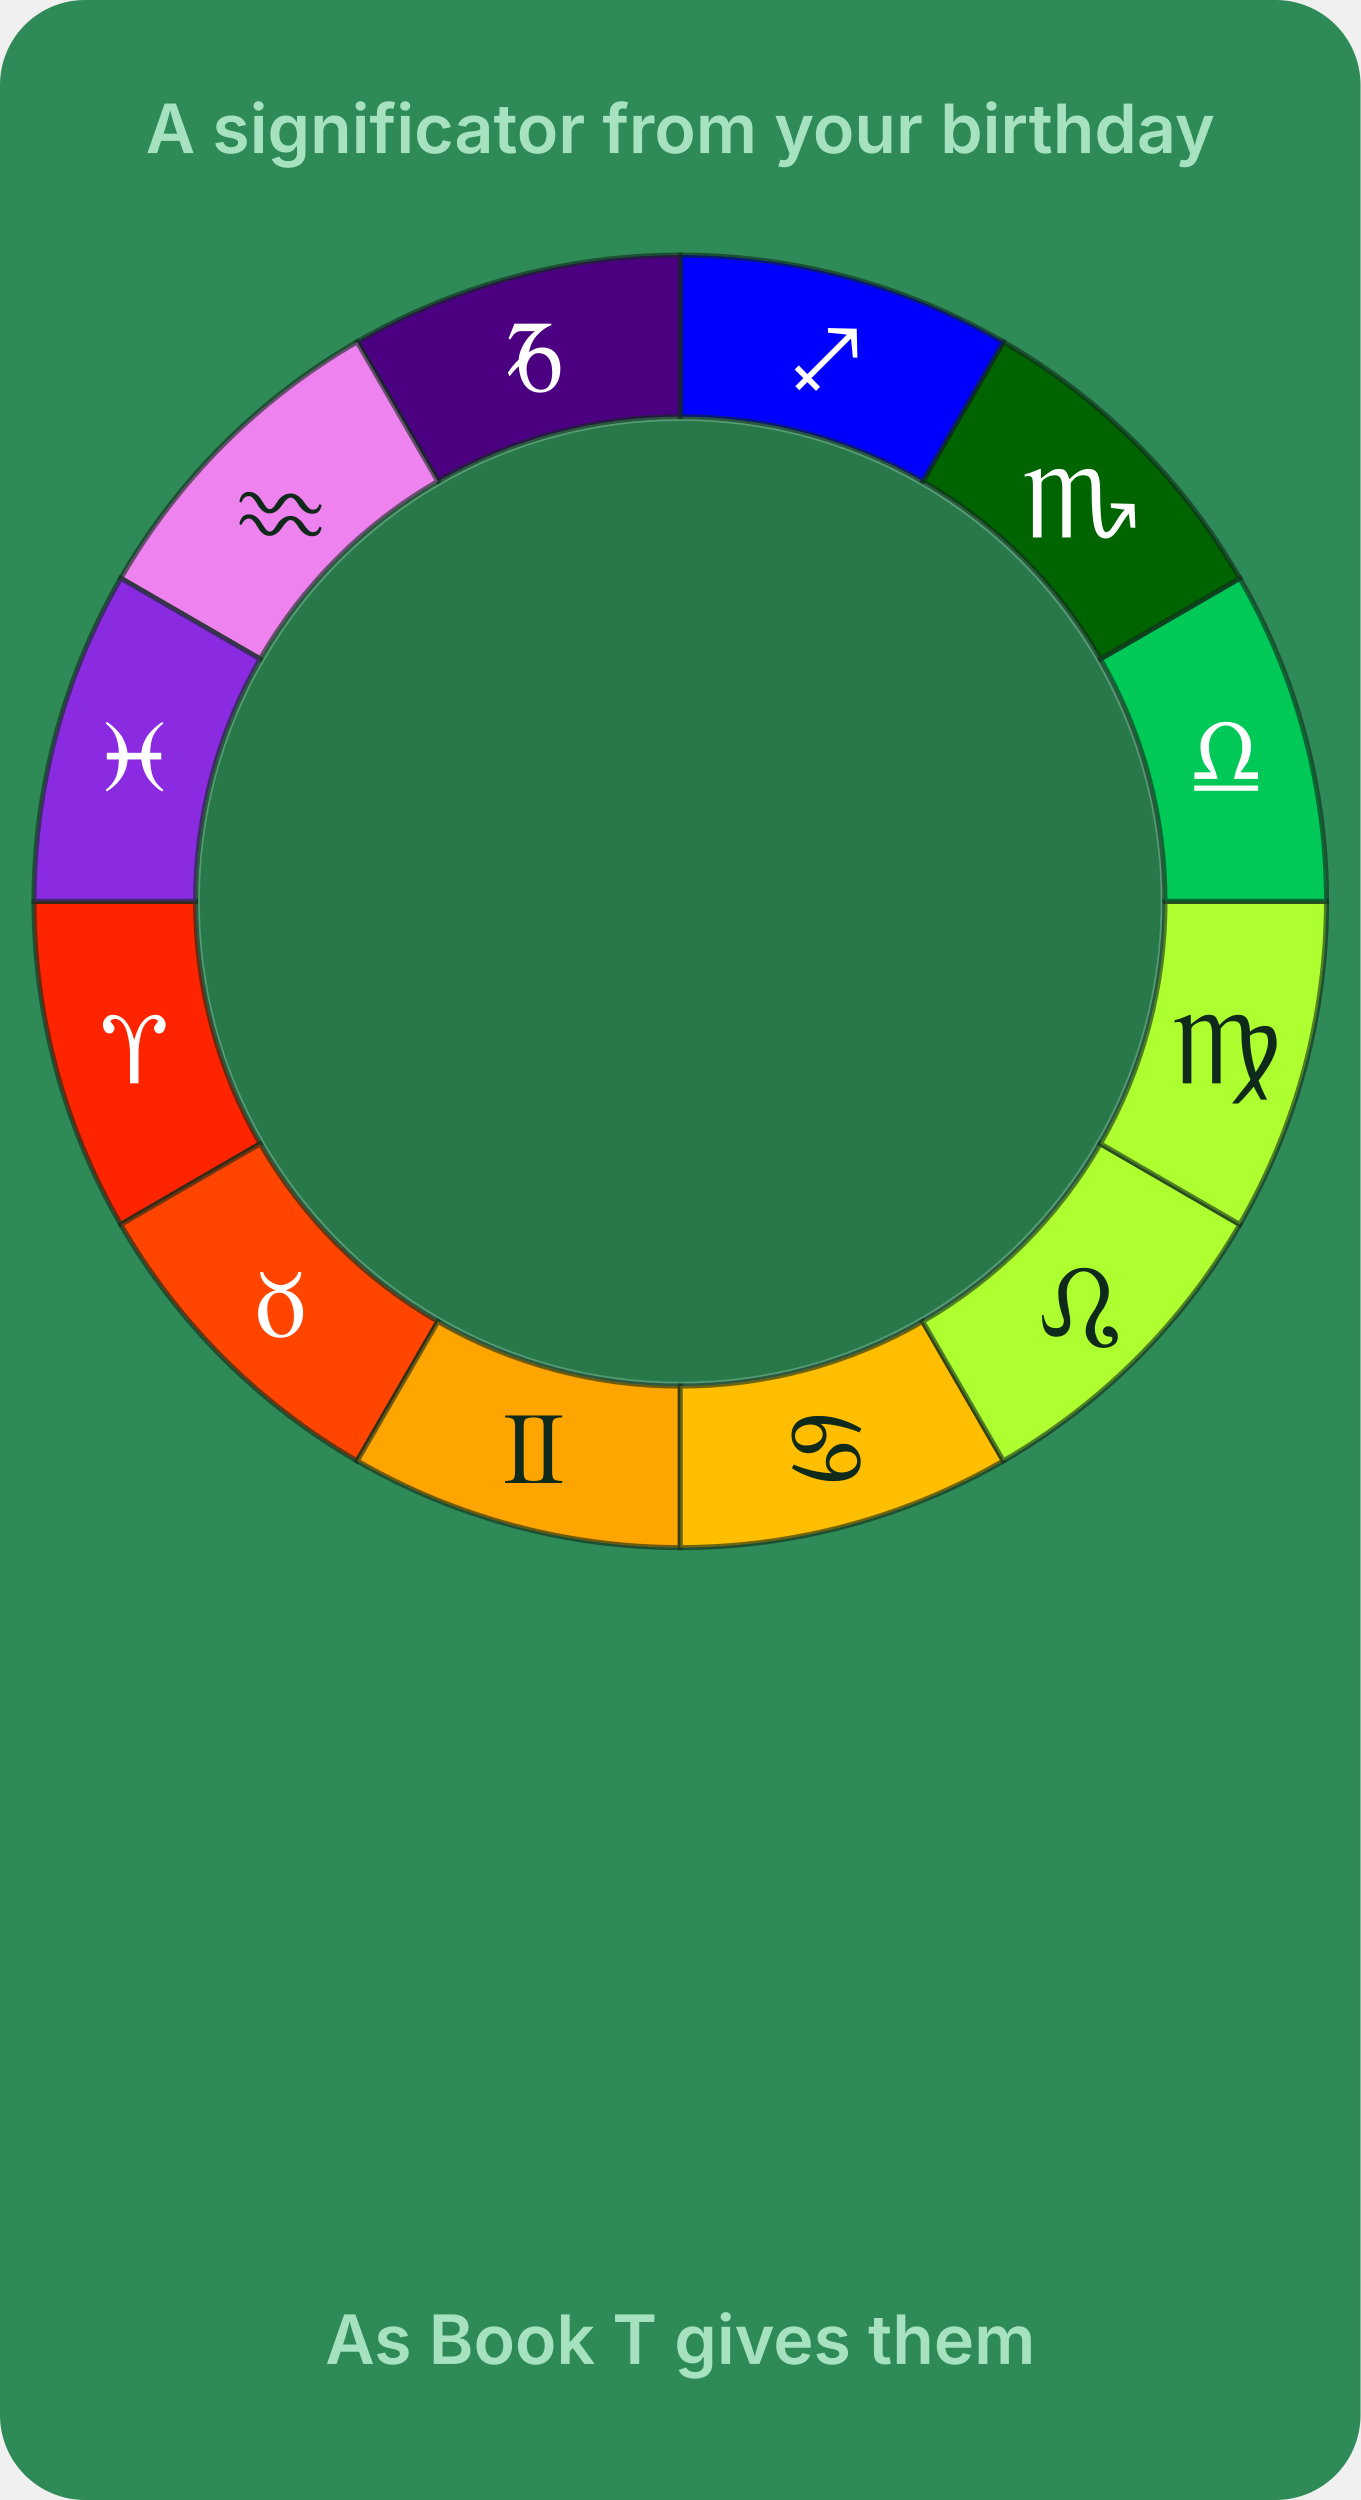
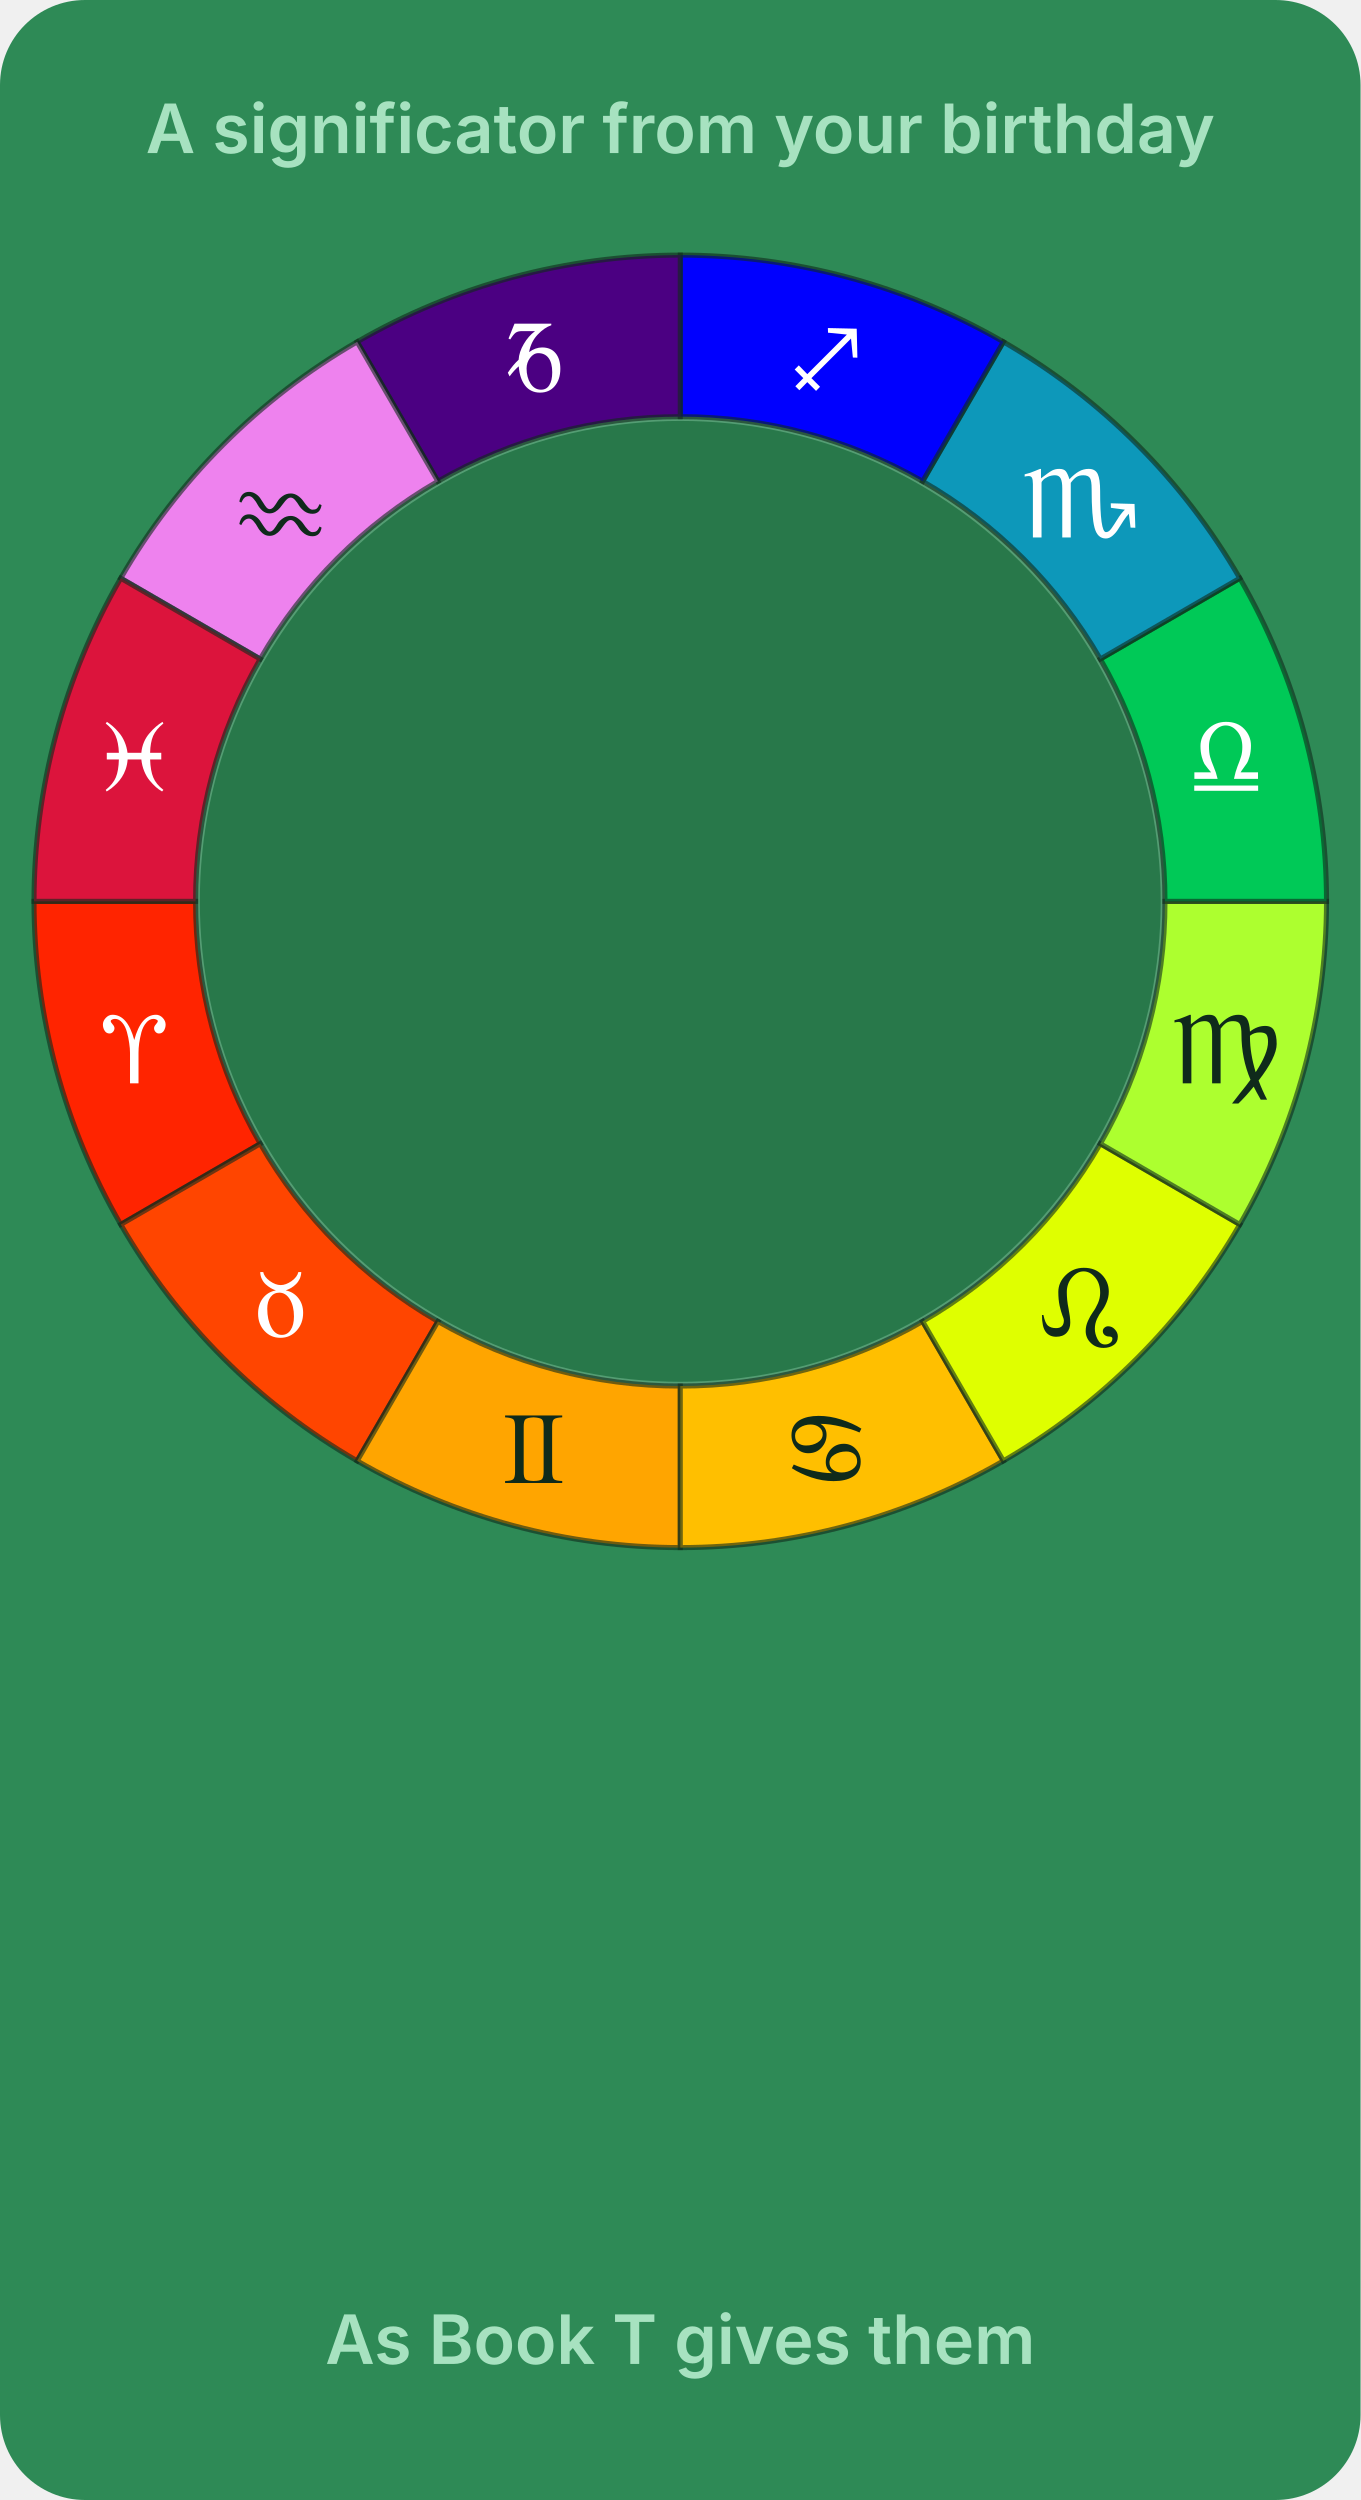
<svg xmlns="http://www.w3.org/2000/svg" viewBox="0 0 160 294" width="160" height="294">
  <style>.bg{fill:#2E8A56}text{text-anchor:middle;fill:#FFE0A0}.sg{stroke:#0f2a1b;stroke-opacity:.6;stroke-width:.6}.gl{font:12px serif}.hub{fill:#0f2a1b;fill-opacity:.18;stroke:#A7E2C0;stroke-opacity:.35}.spn{fill:#FFE0A0;stroke:#0f2a1b;stroke-width:.7}.l{font:700 5.5px Inter,system-ui,sans-serif;fill:#0f2a1b}.hi{fill:#fff;fill-opacity:.35;stroke:#fff;stroke-width:2;opacity:0}.sun{opacity:0;transform-origin:80px 106px;animation:sun 25.1s linear infinite}.sd{fill:#FFA500;stroke:#FFE0A0;stroke-width:1}.sc{fill:#0f2a1b}.ptr{stroke:#fff;stroke-width:1.4;stroke-linecap:round}.sp,.cap{opacity:0}.t{font:600 8px Inter,system-ui,sans-serif;fill:#A7E2C0}.h{font:700 11px Inter,system-ui,sans-serif}.n{font:600 8px Inter,system-ui,sans-serif}@keyframes sun{0%{opacity:0;transform:rotate(0deg)}27.45%{opacity:0;transform:rotate(0deg)}28.69%{opacity:1;transform:rotate(0deg)}27.49%{opacity:1;transform:rotate(-0.0deg)}37.85%{opacity:1;transform:rotate(-111.9deg)}54.18%{opacity:1;transform:rotate(-111.9deg)}64.54%{opacity:1;transform:rotate(-316.0deg)}78.88%{opacity:1;transform:rotate(-316.0deg)}80.88%{opacity:0;transform:rotate(-316.0deg)}100%{opacity:0;transform:rotate(-316.0deg)}}.s0{animation:s0 25.1s linear infinite}@keyframes s0{0%{opacity:0}1.55%{opacity:0}2.79%{opacity:1}96.81%{opacity:1}98.80%{opacity:0}100%{opacity:0}}.s1{animation:s1 25.1s linear infinite}@keyframes s1{0%{opacity:0}3.35%{opacity:0}4.58%{opacity:1}96.81%{opacity:1}98.80%{opacity:0}100%{opacity:0}}.s2{animation:s2 25.1s linear infinite}@keyframes s2{0%{opacity:0}5.14%{opacity:0}6.37%{opacity:1}96.81%{opacity:1}98.80%{opacity:0}100%{opacity:0}}.s3{animation:s3 25.1s linear infinite}@keyframes s3{0%{opacity:0}6.93%{opacity:0}8.17%{opacity:1}96.81%{opacity:1}98.80%{opacity:0}100%{opacity:0}}.s4{animation:s4 25.1s linear infinite}@keyframes s4{0%{opacity:0}8.73%{opacity:0}9.96%{opacity:1}96.81%{opacity:1}98.80%{opacity:0}100%{opacity:0}}.s5{animation:s5 25.1s linear infinite}@keyframes s5{0%{opacity:0}10.52%{opacity:0}11.75%{opacity:1}96.81%{opacity:1}98.80%{opacity:0}100%{opacity:0}}.s6{animation:s6 25.1s linear infinite}@keyframes s6{0%{opacity:0}12.31%{opacity:0}13.55%{opacity:1}96.81%{opacity:1}98.80%{opacity:0}100%{opacity:0}}.s7{animation:s7 25.1s linear infinite}@keyframes s7{0%{opacity:0}14.10%{opacity:0}15.34%{opacity:1}96.81%{opacity:1}98.80%{opacity:0}100%{opacity:0}}.s8{animation:s8 25.1s linear infinite}@keyframes s8{0%{opacity:0}15.90%{opacity:0}17.13%{opacity:1}96.81%{opacity:1}98.80%{opacity:0}100%{opacity:0}}.s9{animation:s9 25.1s linear infinite}@keyframes s9{0%{opacity:0}17.69%{opacity:0}18.92%{opacity:1}96.81%{opacity:1}98.80%{opacity:0}100%{opacity:0}}.s10{animation:s10 25.1s linear infinite}@keyframes s10{0%{opacity:0}19.48%{opacity:0}20.72%{opacity:1}96.81%{opacity:1}98.80%{opacity:0}100%{opacity:0}}.s11{animation:s11 25.1s linear infinite}@keyframes s11{0%{opacity:0}21.27%{opacity:0}22.51%{opacity:1}96.81%{opacity:1}98.80%{opacity:0}100%{opacity:0}}.c0{animation:c0 25.1s linear infinite}@keyframes c0{0%{opacity:0}1.55%{opacity:0}2.79%{opacity:1}25.50%{opacity:1}27.49%{opacity:0}100%{opacity:0}}.b0{animation:b0 25.1s linear infinite}@keyframes b0{0%{opacity:0}27.45%{opacity:0}28.69%{opacity:1}37.85%{opacity:1}39.84%{opacity:0}100%{opacity:0}}.h0{animation:h0 25.1s linear infinite}@keyframes h0{0%{opacity:0}37.81%{opacity:0}39.04%{opacity:1}52.19%{opacity:1}54.18%{opacity:0}100%{opacity:0}}.r0{animation:r0 25.1s linear infinite}@keyframes r0{0%{opacity:0}37.81%{opacity:0}39.04%{opacity:1}52.19%{opacity:1}54.18%{opacity:0}100%{opacity:0}}.b1{animation:b1 25.1s linear infinite}@keyframes b1{0%{opacity:0}54.14%{opacity:0}55.38%{opacity:1}64.54%{opacity:1}66.53%{opacity:0}100%{opacity:0}}.h1{animation:h1 25.1s linear infinite}@keyframes h1{0%{opacity:0}64.50%{opacity:0}65.74%{opacity:1}78.88%{opacity:1}80.88%{opacity:0}100%{opacity:0}}.r1{animation:r1 25.1s linear infinite}@keyframes r1{0%{opacity:0}64.50%{opacity:0}65.74%{opacity:1}78.88%{opacity:1}80.88%{opacity:0}100%{opacity:0}}.cp{animation:cp 25.1s linear infinite}@keyframes cp{0%{opacity:0}80.84%{opacity:0}82.07%{opacity:1}96.81%{opacity:1}98.80%{opacity:0}100%{opacity:0}}@media (prefers-reduced-motion:reduce){*{animation:none!important}.sp,.h0,.r0{opacity:1!important}.sun{opacity:1!important;transform:rotate(-111.9deg)}}</style>
  <rect class="bg" width="160" height="294" rx="10" />
  <text class="t" x="80.0" y="18">A significator from your birthday</text>
  <circle class="hub" cx="80" cy="106" r="57" />
  <path class="sg" fill="#FF2400" d="M4.0 106.0A76 76 0 0 0 14.2 144.0L30.6 134.5A57 57 0 0 1 23.0 106.0Z" />
  <text class="gl" x="15.8" y="123.2" dy="0.35em" style="fill:#fff">♈︎</text>
  <path class="sg" fill="#FF4500" d="M14.2 144.0A76 76 0 0 0 42.0 171.8L51.5 155.4A57 57 0 0 1 30.6 134.5Z" />
  <text class="gl" x="33.0" y="153.0" dy="0.35em" style="fill:#fff">♉︎</text>
  <path class="sg" fill="#FFA500" d="M42.0 171.8A76 76 0 0 0 80.0 182.0L80.0 163.0A57 57 0 0 1 51.5 155.4Z" />
  <text class="gl" x="62.8" y="170.2" dy="0.35em" style="fill:#0f2a1b">♊︎</text>
  <path class="sg" fill="#FFBF00" d="M80.0 182.0A76 76 0 0 0 118.0 171.8L108.5 155.4A57 57 0 0 1 80.0 163.0Z" />
  <text class="gl" x="97.2" y="170.2" dy="0.35em" style="fill:#0f2a1b">♋︎</text>
-   <path class="sg" fill="#ADFF2F" d="M118.0 171.8A76 76 0 0 0 145.8 144.0L129.4 134.5A57 57 0 0 1 108.5 155.4Z" />
+   <path class="sg" fill="#DFFF00" d="M118.0 171.8A76 76 0 0 0 145.8 144.0L129.4 134.5A57 57 0 0 1 108.5 155.4Z" />
  <text class="gl" x="127.0" y="153.0" dy="0.35em" style="fill:#0f2a1b">♌︎</text>
  <path class="sg" fill="#ADFF2F" d="M145.8 144.0A76 76 0 0 0 156.0 106.0L137.0 106.0A57 57 0 0 1 129.4 134.5Z" />
  <text class="gl" x="144.2" y="123.2" dy="0.35em" style="fill:#0f2a1b">♍︎</text>
  <path class="sg" fill="#00C957" d="M156.0 106.0A76 76 0 0 0 145.8 68.0L129.4 77.5A57 57 0 0 1 137.0 106.0Z" />
  <text class="gl" x="144.2" y="88.8" dy="0.35em" style="fill:#fff">♎︎</text>
-   <path class="sg" fill="#006400" d="M145.8 68.0A76 76 0 0 0 118.0 40.2L108.5 56.6A57 57 0 0 1 129.4 77.5Z" />
+   <path class="sg" fill="#0D98BA" d="M145.8 68.0A76 76 0 0 0 118.0 40.2L108.5 56.6A57 57 0 0 1 129.4 77.5Z" />
  <text class="gl" x="127.0" y="59.0" dy="0.35em" style="fill:#fff">♏︎</text>
  <path class="sg" fill="#0000FF" d="M118.0 40.2A76 76 0 0 0 80.0 30.0L80.0 49.0A57 57 0 0 1 108.5 56.6Z" />
  <text class="gl" x="97.2" y="41.8" dy="0.35em" style="fill:#fff">♐︎</text>
  <path class="sg" fill="#4B0082" d="M80.0 30.0A76 76 0 0 0 42.0 40.2L51.5 56.6A57 57 0 0 1 80.0 49.0Z" />
  <text class="gl" x="62.8" y="41.8" dy="0.35em" style="fill:#fff">♑︎</text>
  <path class="sg" fill="#EE82EE" d="M42.0 40.2A76 76 0 0 0 14.2 68.0L30.6 77.5A57 57 0 0 1 51.5 56.6Z" />
  <text class="gl" x="33.0" y="59.0" dy="0.35em" style="fill:#0f2a1b">♒︎</text>
-   <path class="sg" fill="#8A2BE2" d="M14.2 68.0A76 76 0 0 0 4.0 106.0L23.0 106.0A57 57 0 0 1 30.6 77.5Z" />
+   <path class="sg" fill="#DC143C" d="M14.2 68.0A76 76 0 0 0 4.0 106.0L23.0 106.0A57 57 0 0 1 30.6 77.5Z" />
  <text class="gl" x="15.8" y="88.8" dy="0.35em" style="fill:#fff">♓︎</text>
  <g class="sp s0">
    <path class="spn" d="M60.8 53.4A56 56 0 0 0 37.1 70.0L52.4 82.9A36 36 0 0 1 67.7 72.2Z" />
    <text class="l" x="53.6" y="68.3" dy="0.35em">Pr S</text>
  </g>
  <g class="sp s1">
    <path class="spn" d="M37.1 70.0A56 56 0 0 0 24.9 96.3L44.5 99.7A36 36 0 0 1 52.4 82.9Z" />
    <text class="l" x="38.3" y="86.6" dy="0.35em">Kn C</text>
  </g>
  <g class="sp s2">
    <path class="spn" d="M24.9 96.3A56 56 0 0 0 27.4 125.2L46.2 118.3A36 36 0 0 1 44.5 99.7Z" />
    <text class="l" x="34.2" y="110.0" dy="0.35em">Q W</text>
  </g>
  <g class="sp s3">
    <path class="spn" d="M27.4 125.2A56 56 0 0 0 44.0 148.9L56.9 133.6A36 36 0 0 1 46.2 118.3Z" />
    <text class="l" x="42.3" y="132.4" dy="0.35em">Pr D</text>
  </g>
  <g class="sp s4">
    <path class="spn" d="M44.0 148.9A56 56 0 0 0 70.3 161.1L73.7 141.5A36 36 0 0 1 56.9 133.6Z" />
    <text class="l" x="60.6" y="147.7" dy="0.35em">Kn S</text>
  </g>
  <g class="sp s5">
    <path class="spn" d="M70.3 161.1A56 56 0 0 0 99.2 158.6L92.3 139.8A36 36 0 0 1 73.7 141.5Z" />
    <text class="l" x="84.0" y="151.8" dy="0.35em">Q C</text>
  </g>
  <g class="sp s6">
    <path class="spn" d="M99.2 158.6A56 56 0 0 0 122.9 142.0L107.6 129.1A36 36 0 0 1 92.3 139.8Z" />
    <text class="l" x="106.4" y="143.7" dy="0.35em">Pr W</text>
  </g>
  <g class="sp s7">
    <path class="spn" d="M122.9 142.0A56 56 0 0 0 135.1 115.7L115.5 112.3A36 36 0 0 1 107.6 129.1Z" />
    <text class="l" x="121.7" y="125.4" dy="0.35em">Kn D</text>
  </g>
  <g class="sp s8">
    <path class="spn" d="M135.1 115.7A56 56 0 0 0 132.6 86.8L113.8 93.7A36 36 0 0 1 115.5 112.3Z" />
    <text class="l" x="125.8" y="102.0" dy="0.35em">Q S</text>
  </g>
  <g class="sp s9">
    <path class="spn" d="M132.6 86.8A56 56 0 0 0 116.0 63.1L103.1 78.4A36 36 0 0 1 113.8 93.7Z" />
    <text class="l" x="117.7" y="79.6" dy="0.35em">Pr C</text>
  </g>
  <g class="sp s10">
    <path class="spn" d="M116.0 63.1A56 56 0 0 0 89.7 50.9L86.3 70.5A36 36 0 0 1 103.1 78.4Z" />
    <text class="l" x="99.4" y="64.3" dy="0.35em">Kn W</text>
  </g>
  <g class="sp s11">
    <path class="spn" d="M89.7 50.9A56 56 0 0 0 60.8 53.4L67.7 72.2A36 36 0 0 1 86.3 70.5Z" />
    <text class="l" x="76.0" y="60.2" dy="0.35em">Q D</text>
  </g>
  <path class="hi h0" d="M99.2 158.6A56 56 0 0 0 122.9 142.0L107.6 129.1A36 36 0 0 1 92.3 139.8Z" />
  <path class="hi h1" d="M60.8 53.4A56 56 0 0 0 37.1 70.0L52.4 82.9A36 36 0 0 1 67.7 72.2Z" />
  <g class="sun">
    <path class="ptr" d="M44.0 106.0L4.0 106.0" />
    <circle class="sd" cx="53.0" cy="106.0" r="5" />
    <circle class="sc" cx="53.0" cy="106.0" r="1.2" />
  </g>
  <g class="cap c0">
    <text class="h" x="80.0" y="222">Twelve court cards</text>
    <text class="n" x="80.0" y="238">each rules 21° of one sign</text>
    <text class="n" x="80.0" y="250">to 20° of the next</text>
  </g>
  <g class="cap b0">
    <text class="h" x="80.0" y="222">Born 14 July</text>
    <text class="n" x="80.0" y="238">the Sun is near 22° Cancer</text>
    <text class="n" x="80.0" y="250" />
  </g>
  <g class="cap r0">
    <text class="h" x="80.0" y="222">Prince of Wands</text>
    <text class="n" x="80.0" y="238">21° Cancer to 20° Leo</text>
    <text class="n" x="80.0" y="250">about 12 July to 11 August</text>
  </g>
  <g class="cap b1">
    <text class="h" x="80.0" y="222">Born 5 February</text>
    <text class="n" x="80.0" y="238">the Sun is near 16° Aquarius</text>
    <text class="n" x="80.0" y="250" />
  </g>
  <g class="cap r1">
    <text class="h" x="80.0" y="222">Prince of Swords</text>
    <text class="n" x="80.0" y="238">21° Capricorn to 20° Aquarius</text>
    <text class="n" x="80.0" y="250">about 10 January to 8 February</text>
  </g>
  <g class="cap cp">
    <text class="h" x="80.0" y="222">Never a Princess</text>
    <text class="n" x="80.0" y="238">Princesses rule quarters</text>
    <text class="n" x="80.0" y="250">of the sky, not dates</text>
  </g>
  <text class="t" x="80.0" y="278">As Book T gives them</text>
</svg>
